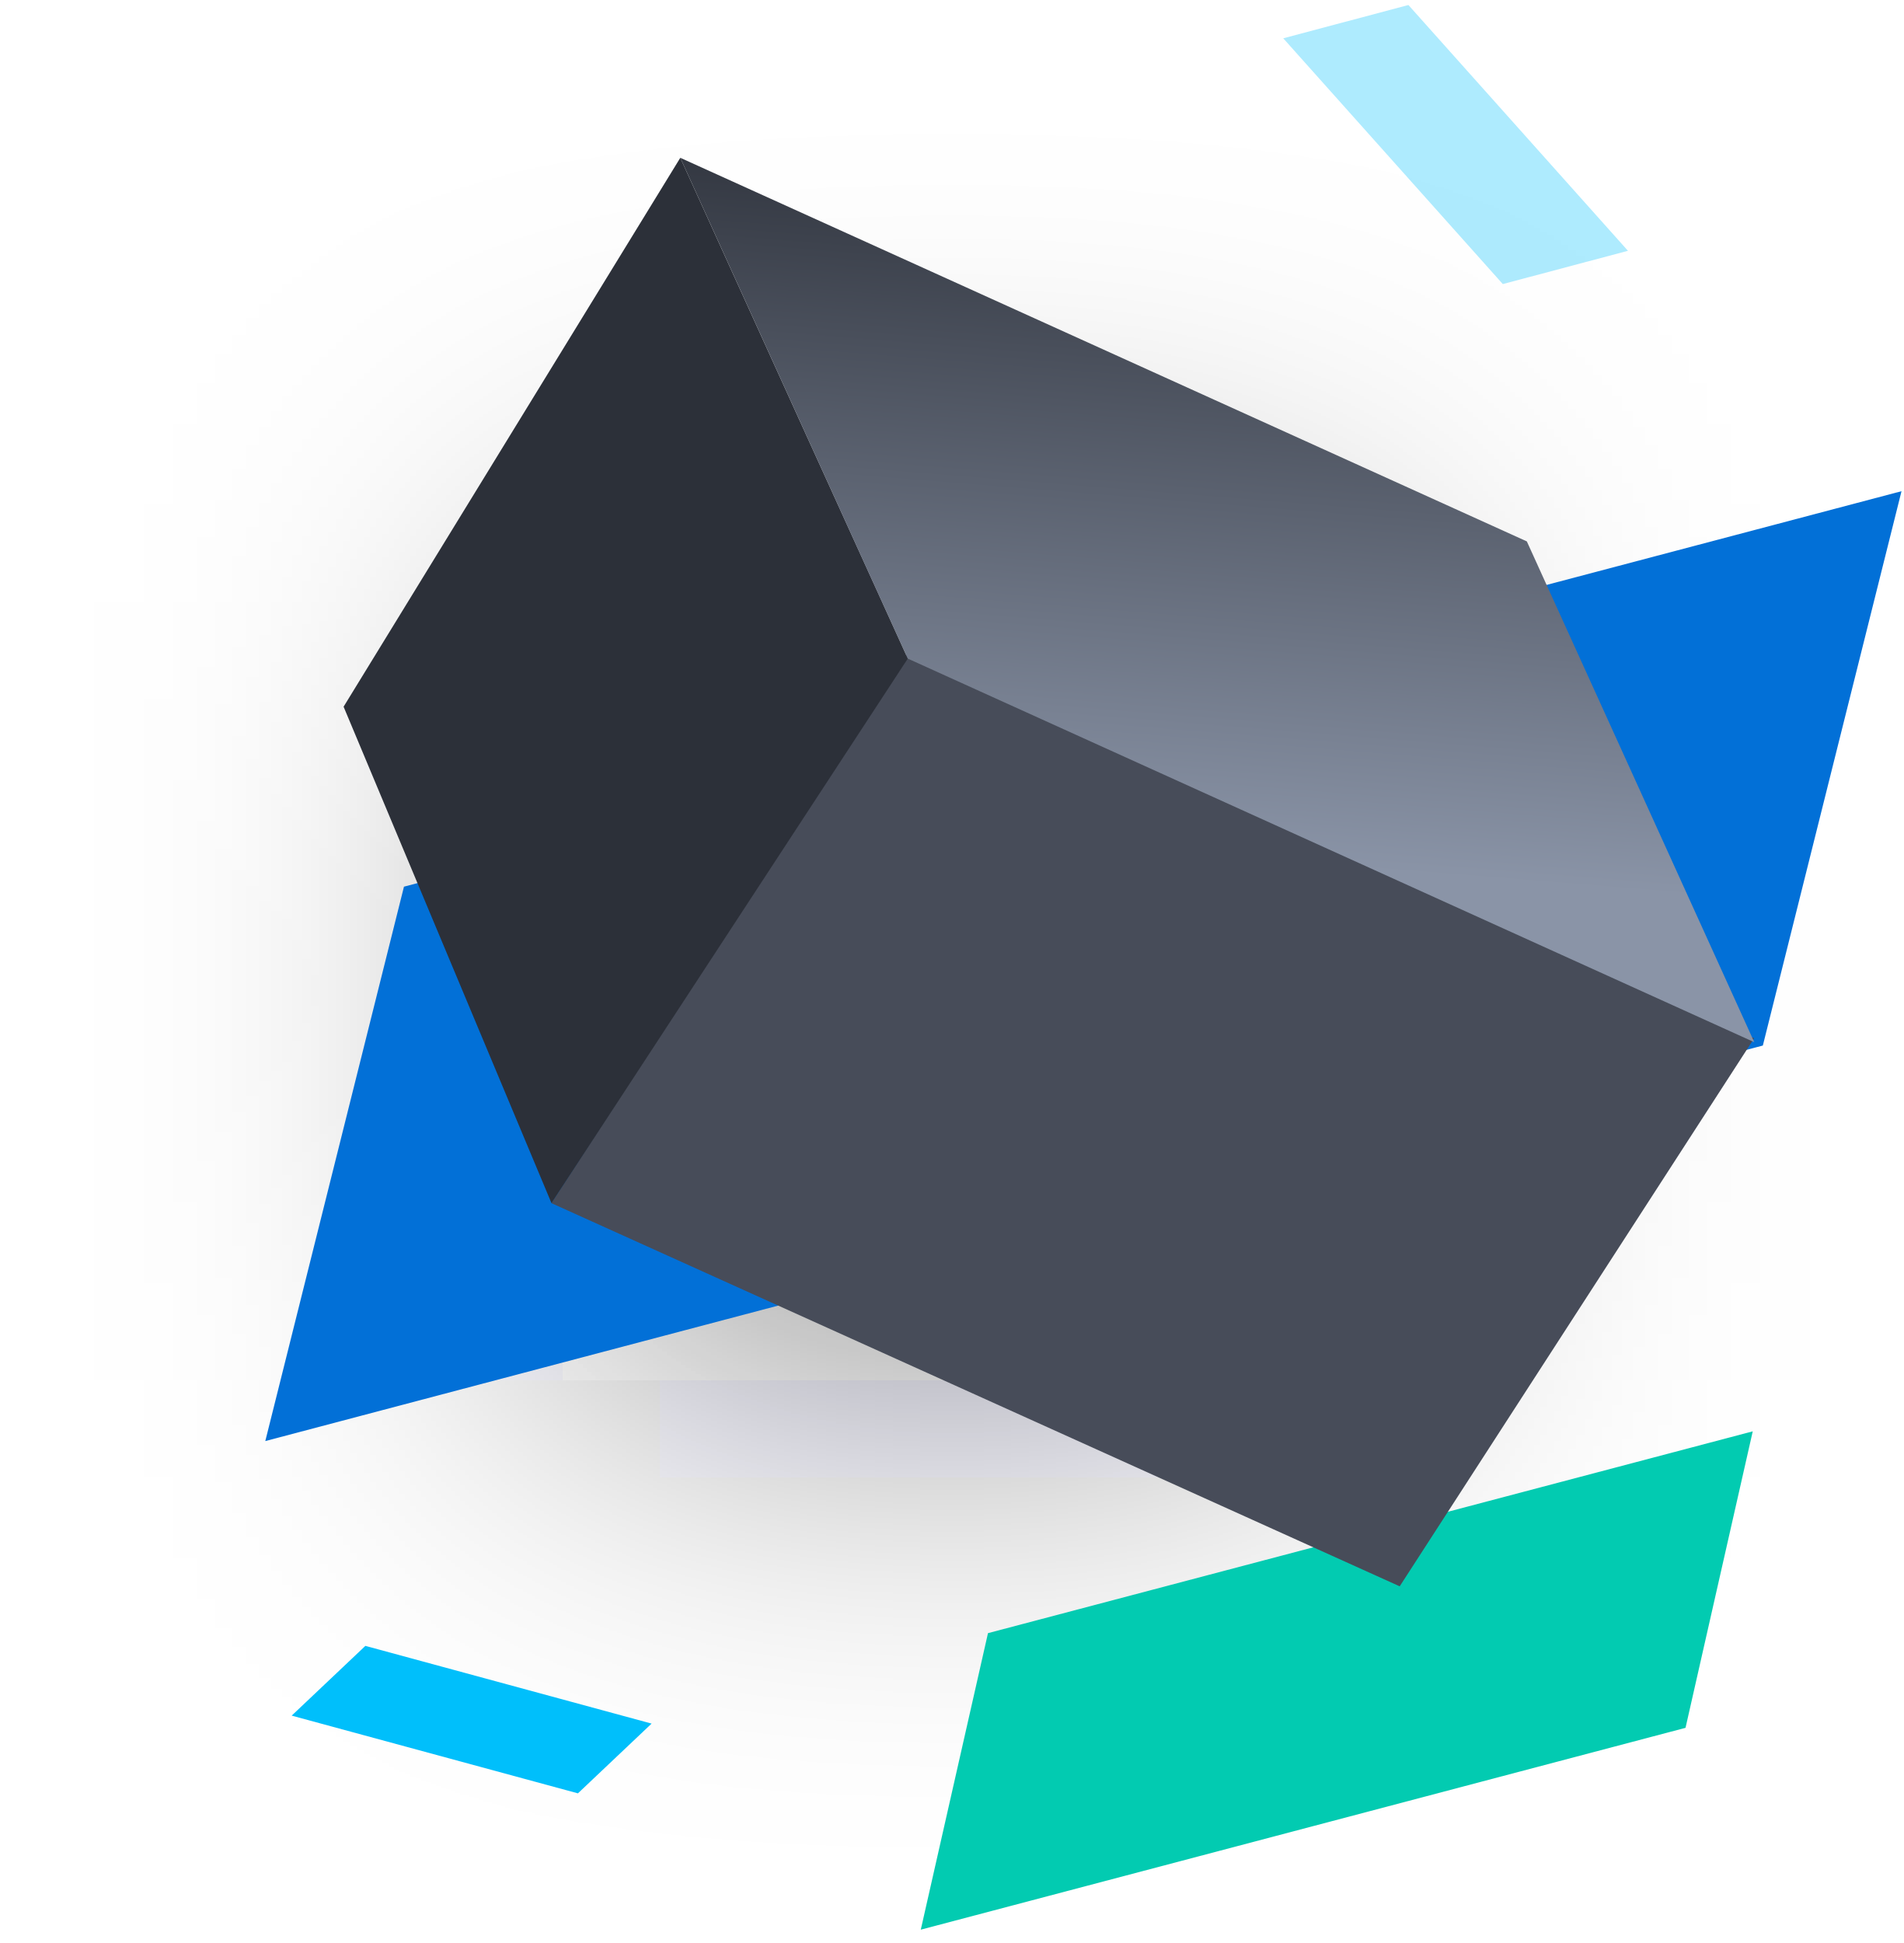
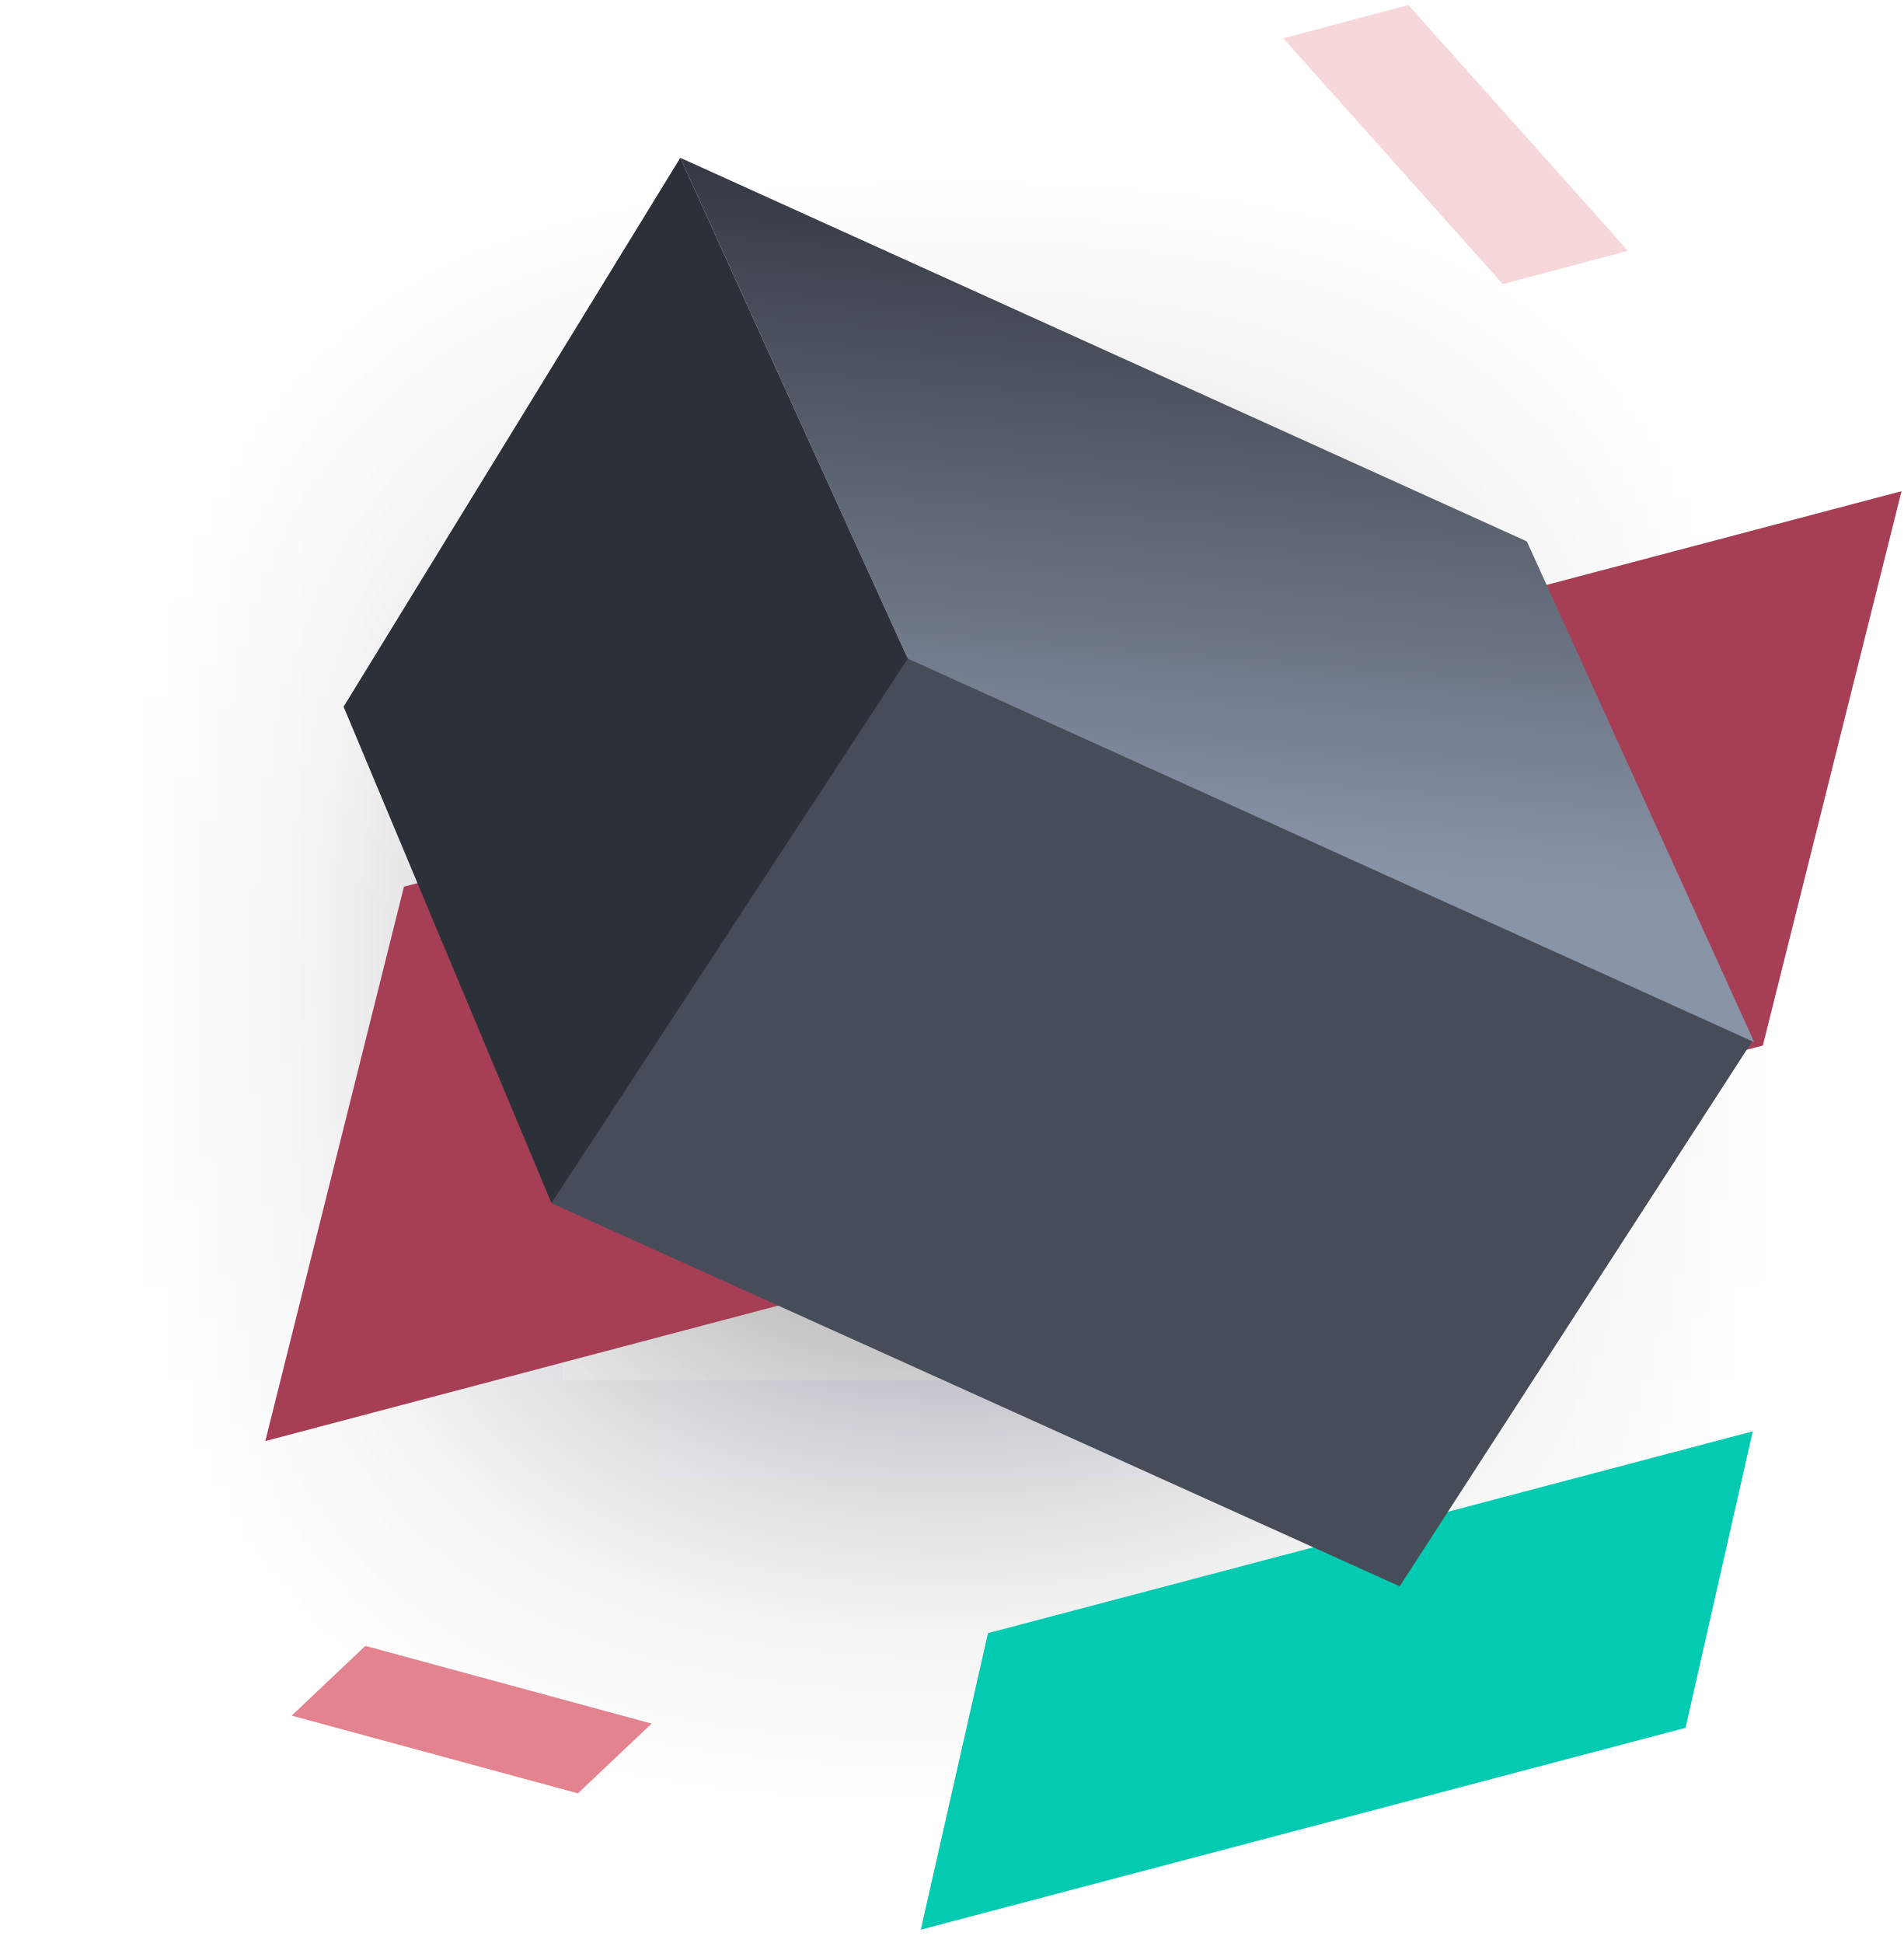
<svg xmlns="http://www.w3.org/2000/svg" width="98" height="100">
  <defs>
    <filter x="-90%" y="-90%" width="280%" height="280%" filterUnits="objectBoundingBox" id="a">
      <feGaussianBlur stdDeviation="12" in="SourceGraphic" />
    </filter>
    <linearGradient x1="7.786%" y1="0%" x2="90.938%" y2="49.407%" id="b">
      <stop stop-color="#2C3039" offset="0%" />
      <stop stop-color="#8A94A7" offset="100%" />
    </linearGradient>
  </defs>
  <g fill="none" fill-rule="evenodd">
    <path fill-opacity=".48" fill="#1D2026" filter="url(#a)" d="M38 48h40v40H38z" transform="translate(-9 -17)" />
    <path fill="#02CBB1" d="M86.755 88.926l3.46-15.26-39.363 10.387-3.459 15.261z" />
-     <path fill="#0270D7" d="M90.735 53.81l7.137-28.53-77.08 20.354-7.137 28.533z" />
-     <path fill-opacity=".32" fill="#00BFFB" d="M77.35 14.62l6.442-1.712-11.3-12.65-6.443 1.713z" />
+     <path fill="#A63E56" d="M90.735 53.81l7.137-28.53-77.08 20.354-7.137 28.533z" />
+     <path fill-opacity=".32" fill="#E3838F" d="M77.35 14.62l6.442-1.712-11.3-12.65-6.443 1.713z" />
    <path fill="#474C59" d="M46.63 33.718L28.384 61.923l43.659 19.72 18.244-28.206z" />
-     <path fill="#00BFFB" d="M29.746 92.298l3.792-3.59-14.732-4-3.793 3.59z" />
+     <path fill="#E3838F" d="M29.746 92.298l3.792-3.59-14.732-4-3.793 3.59z" />
    <path fill="#2C3039" fill-rule="nonzero" d="M17.685 36.372l10.7 25.55 18.339-28.026L35.015 8.122z" />
    <path fill="url(#b)" fill-rule="nonzero" d="M49.401 21.254L1.988 27.601l23.588 15.653 47.412-6.346z" transform="rotate(32 52.468 75.451)" />
  </g>
</svg>
